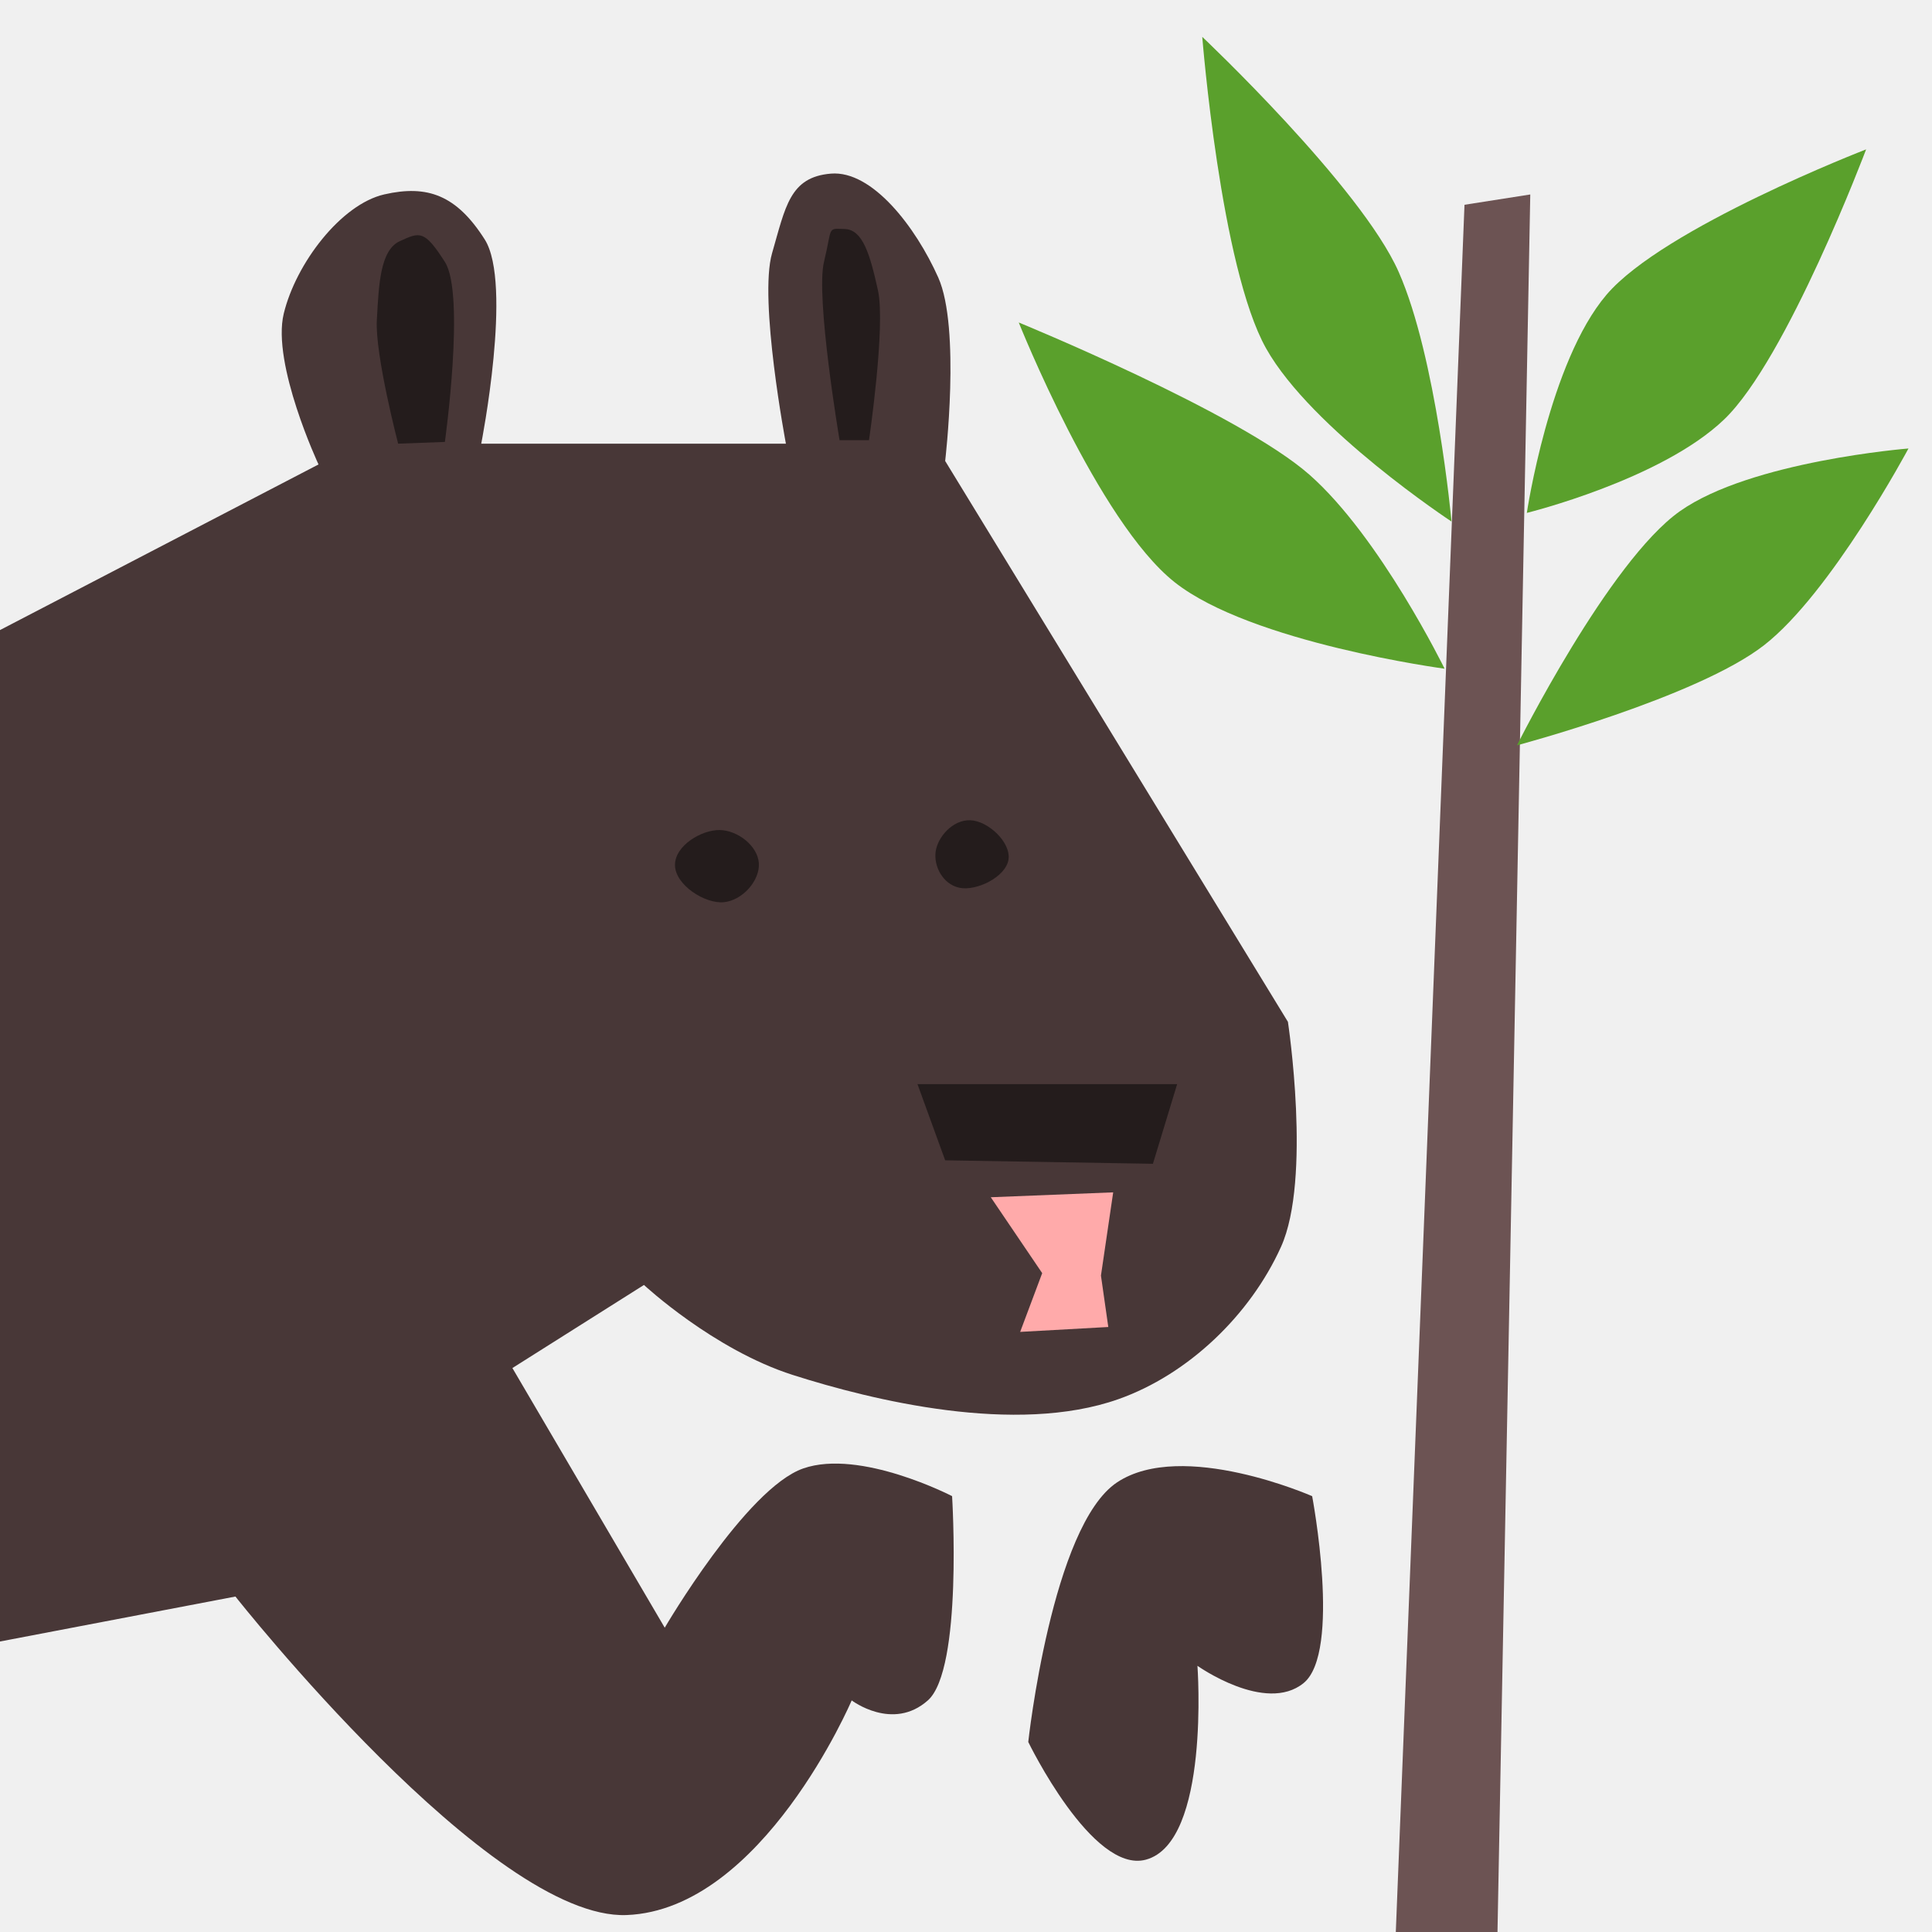
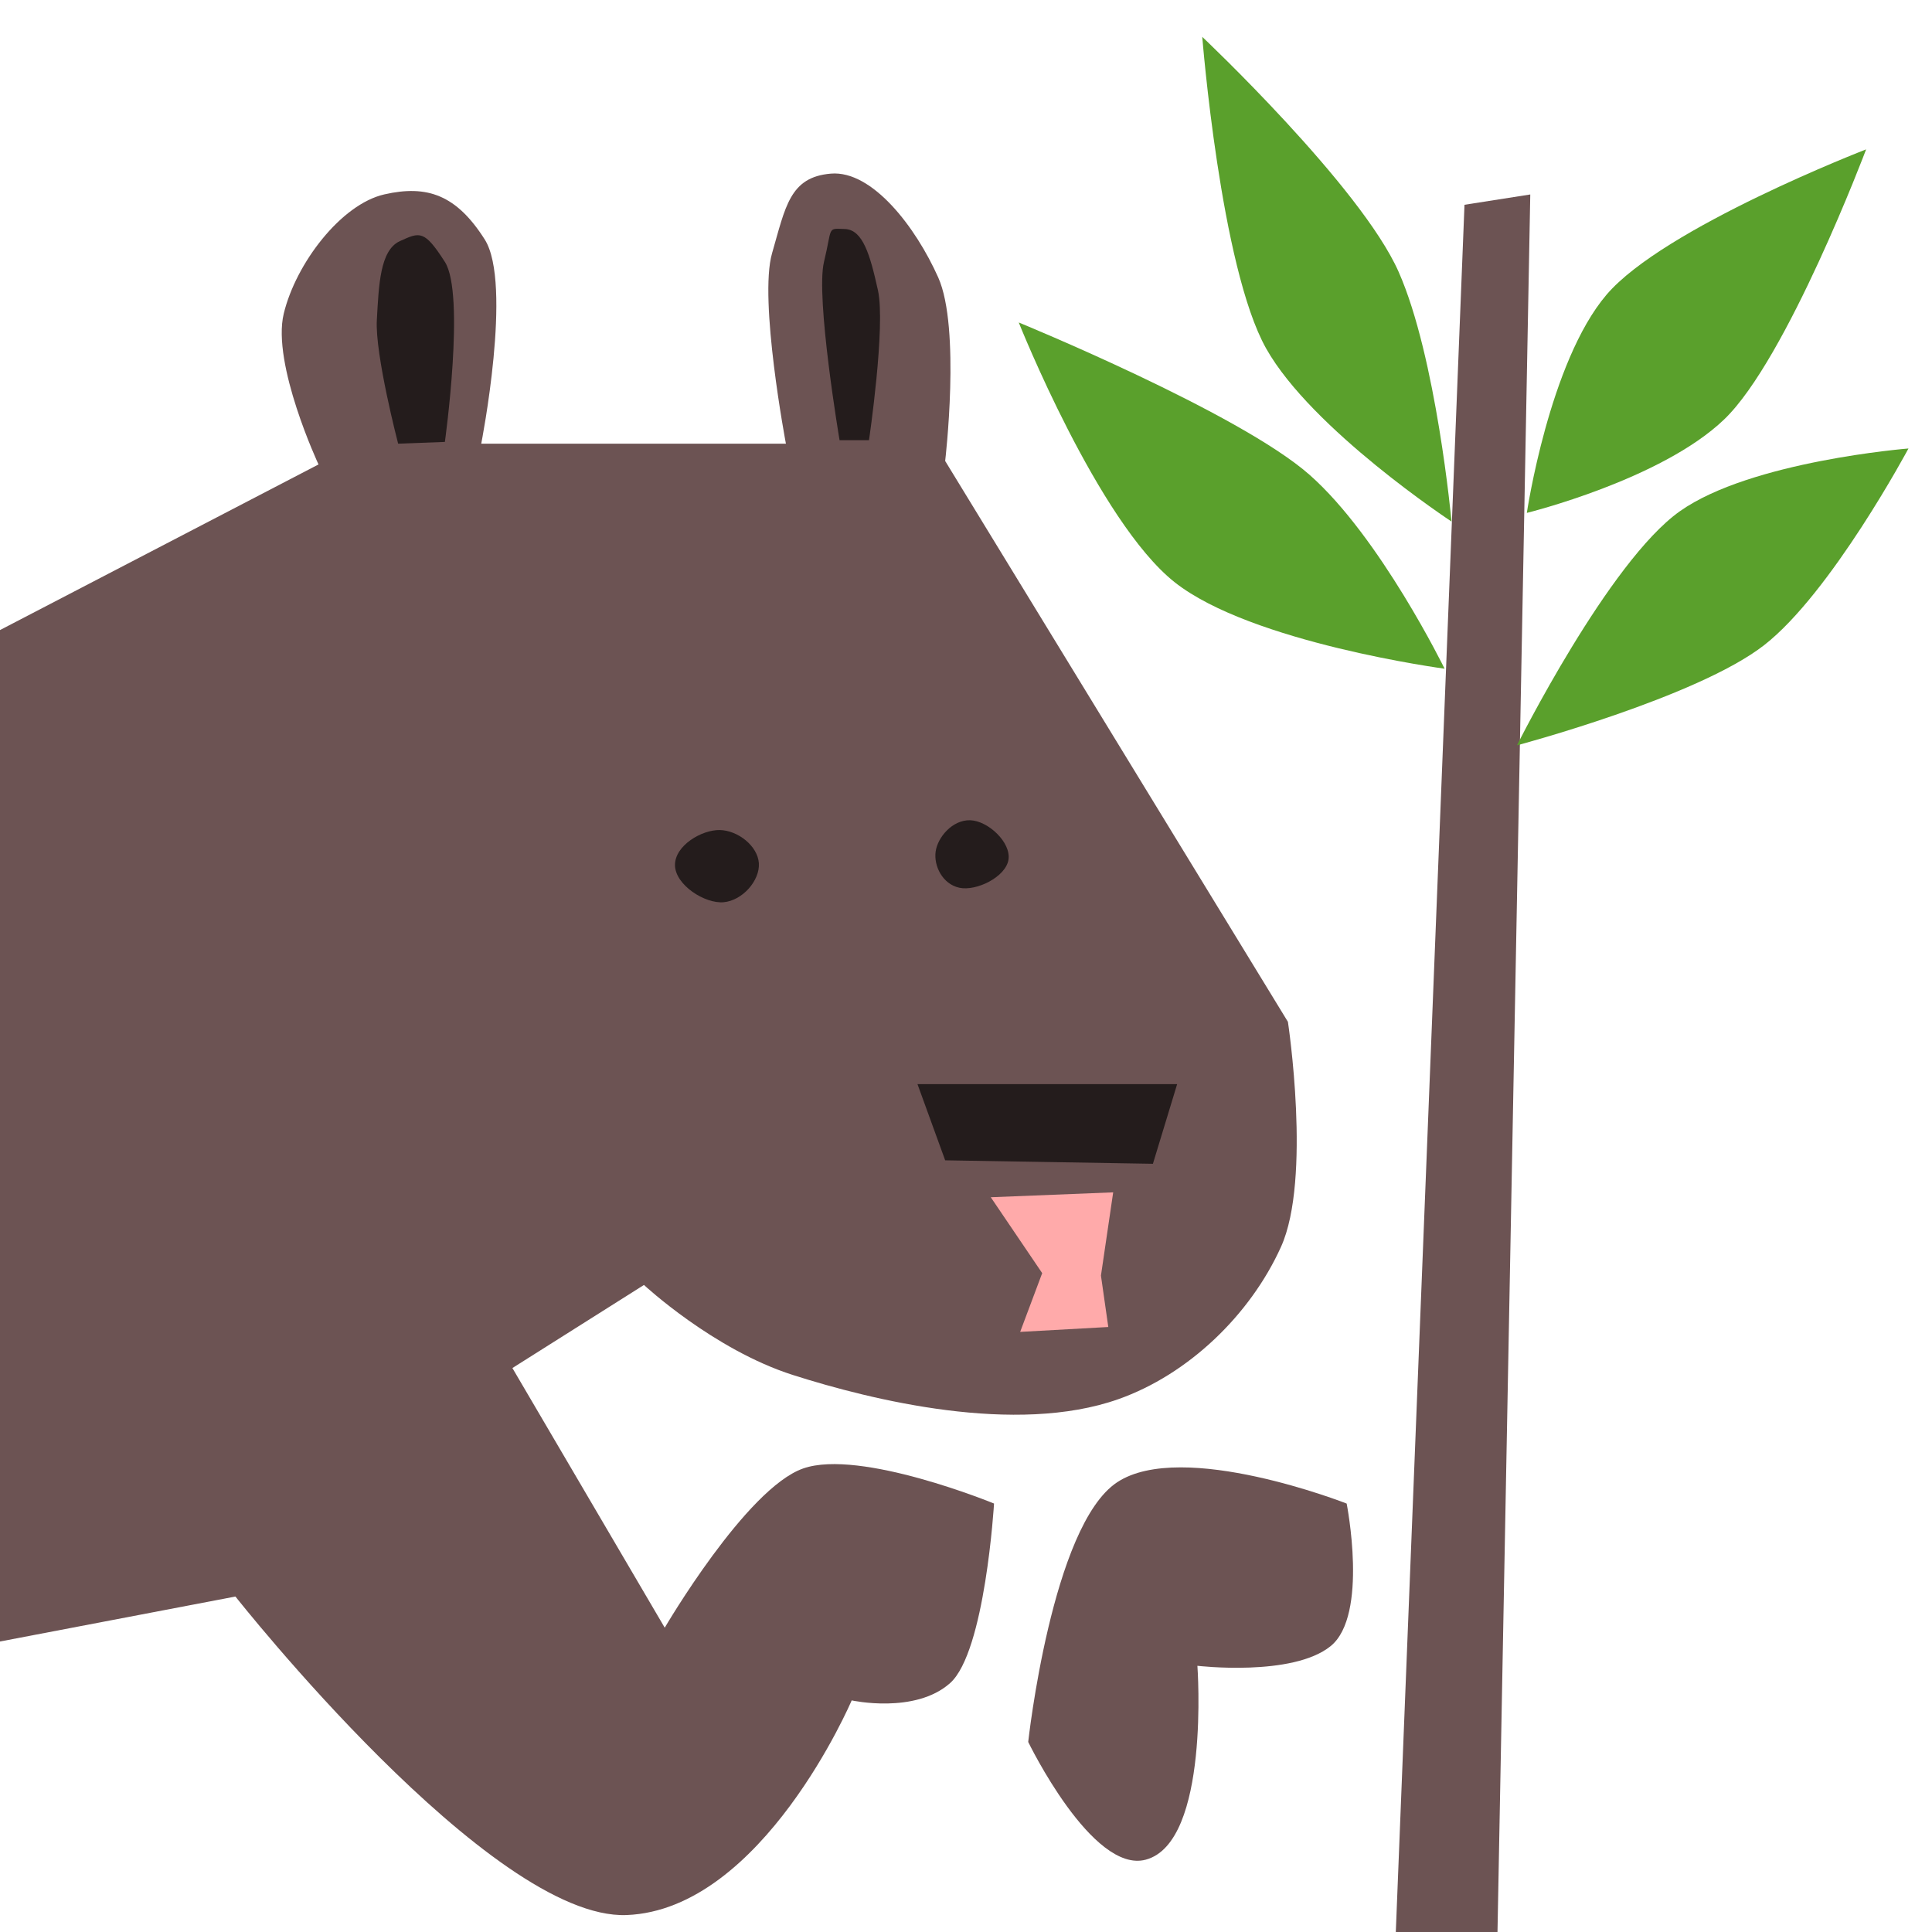
<svg xmlns="http://www.w3.org/2000/svg" width="800" height="800" version="1.1" viewBox="0 0 211.67 211.67">
-   <path d="m-12.517 75.539 47.414-24.655s-5.141-11.004-3.81-16.52c1.332-5.516 6.281-11.985 11.017-13.066s7.921 0.087 11 4.931c3.079 4.844-0.379 22.379-0.379 22.379h33.379s-2.99-15.777-1.517-20.862 1.929-8.35 6.448-8.724 9.281 5.827 11.759 11.379 0.759 20.103 0.759 20.103l37.552 61.448s2.611 17.2-0.759 24.655-10.151 13.983-17.828 16.69c-11.239 3.964-26.952 0.124-35.655-2.655s-16.31-9.862-16.31-9.862l-14.414 9.103 16.69 28.448s8.922-15.269 15.172-17.448 16.31 3.034 16.31 3.034 1.193 18.961-2.655 22.379c-3.848 3.418-8.345 0-8.345 0s-9.776 22.933-24.655 23.517-42.862-34.897-42.862-34.897l-33.759 6.448z" fill="#483737" stroke-width=".265" />
-   <path d="m143.76 163.92s3.236 17.093-0.943 20.483-11.625-1.897-11.625-1.897 1.421 19.341-5.655 21.241c-5.868 1.575-12.881-12.897-12.881-12.897s2.585-23.709 9.739-28.448 21.364 1.518 21.364 1.518z" fill="#483737" stroke-width=".241" />
+   <rect width="211.67" height="211.67" fill="#fff" stroke-width="1.066" />
+   <path d="m-12.517 75.539 47.414-24.655s-5.141-11.004-3.81-16.52c1.332-5.516 6.281-11.985 11.017-13.066s7.921 0.087 11 4.931c3.079 4.844-0.379 22.379-0.379 22.379h33.379s-2.99-15.777-1.517-20.862 1.929-8.35 6.448-8.724 9.281 5.827 11.759 11.379 0.759 20.103 0.759 20.103l37.552 61.448s2.611 17.2-0.759 24.655-10.151 13.983-17.828 16.69c-11.239 3.964-26.952 0.124-35.655-2.655s-16.31-9.862-16.31-9.862l-14.414 9.103 16.69 28.448s8.922-15.269 15.172-17.448 20.906 3.845 20.906 3.845-0.97 16.257-4.818 19.676-10.778 1.892-10.778 1.892-9.776 22.933-24.655 23.517-42.862-34.897-42.862-34.897l-33.759 6.448z" fill="#6c5353" stroke-width=".265" />
+   <path d="m147.54 164.73s2.425 12.227-1.754 15.617-14.599 2.158-14.599 2.158 1.421 19.341-5.655 21.241c-5.868 1.575-12.881-12.897-12.881-12.897s2.585-23.709 9.739-28.448 25.149 2.329 25.149 2.329z" fill="#6c5353" stroke-width=".241" />
  <g fill="#241c1c">
    <path d="m100.52 118.78h28.448l-2.655 8.724-22.759-0.379z" stroke-width=".265" />
    <path d="m78.866 90.939c-1.975-0.04-4.931 1.688-4.915 3.847s3.275 4.255 5.343 4.06c2.068-0.195 3.973-2.385 3.847-4.274-0.126-1.889-2.299-3.593-4.274-3.633z" stroke-width=".422" />
    <path d="m102.51 93.292c0.219-1.563 1.837-3.485 3.789-3.426 1.952 0.059 4.494 2.43 4.188 4.328-0.306 1.897-3.528 3.472-5.385 3.066-1.856-0.406-2.811-2.404-2.593-3.967z" stroke-width=".374" />
    <path d="m91.983 48.228s-2.645-15.668-1.707-19.534 0.296-3.669 2.276-3.603c1.98 0.066 2.764 2.785 3.634 6.704s-0.979 16.434-0.979 16.434z" stroke-width=".265" />
    <path d="m43.81 26.418c2.189-0.996 2.671-1.256 4.931 2.276s0 19.724 0 19.724l-5.121 0.19s-2.548-9.764-2.333-13.55 0.334-7.643 2.523-8.64z" stroke-width=".265" />
  </g>
-   <g stroke-width=".265">
-     <path d="m160.45 22.435-7.965 200.28 11.379-0.379 3.793-201.03z" fill="#6c5353" />
-     <g fill="#5aa02c">
-       <path d="m158.27 73.263s-21.195-2.831-29.586-9.483-17.069-28.448-17.069-28.448 24.129 9.873 31.862 16.69 14.793 21.241 14.793 21.241z" />
-       <path d="m159.03 57.142s-15.318-10.08-20.313-18.966-6.997-34.138-6.997-34.138 17.384 16.405 21.516 25.749 5.794 27.355 5.794 27.355z" />
-       <path d="m167.28 56.194s2.454-16.53 8.724-23.897 28.448-15.931 28.448-15.931-8.654 22.97-15.552 29.586-21.621 10.241-21.621 10.241z" />
-       <path d="m166.2 81.659s10.06-20.143 17.847-25.648c7.787-5.505 25.045-6.874 25.045-6.874s-8.464 15.828-15.823 21.554c-7.359 5.726-27.069 10.968-27.069 10.968z" />
-     </g>
-     <path d="m108.55 131.17 13.411-0.536-1.341 9.119 0.805 5.633-9.656 0.536 2.414-6.437z" fill="#faa" />
+   <path d="m160.45 22.435-7.965 200.28 11.379-0.379 3.793-201.03z" fill="#6c5353" stroke-width=".265" />
+   <g fill="#5aa02c" stroke-width=".265">
+     <path d="m158.27 73.263s-21.195-2.831-29.586-9.483-17.069-28.448-17.069-28.448 24.129 9.873 31.862 16.69 14.793 21.241 14.793 21.241z" />
+     <path d="m159.03 57.142s-15.318-10.08-20.313-18.966-6.997-34.138-6.997-34.138 17.384 16.405 21.516 25.749 5.794 27.355 5.794 27.355z" />
+     <path d="m167.28 56.194s2.454-16.53 8.724-23.897 28.448-15.931 28.448-15.931-8.654 22.97-15.552 29.586-21.621 10.241-21.621 10.241z" />
+     <path d="m166.2 81.659s10.06-20.143 17.847-25.648c7.787-5.505 25.045-6.874 25.045-6.874s-8.464 15.828-15.823 21.554c-7.359 5.726-27.069 10.968-27.069 10.968z" />
  </g>
+   <path d="m108.55 131.17 13.411-0.536-1.341 9.119 0.805 5.633-9.656 0.536 2.414-6.437z" fill="#faa" stroke-width=".265" />
</svg>
